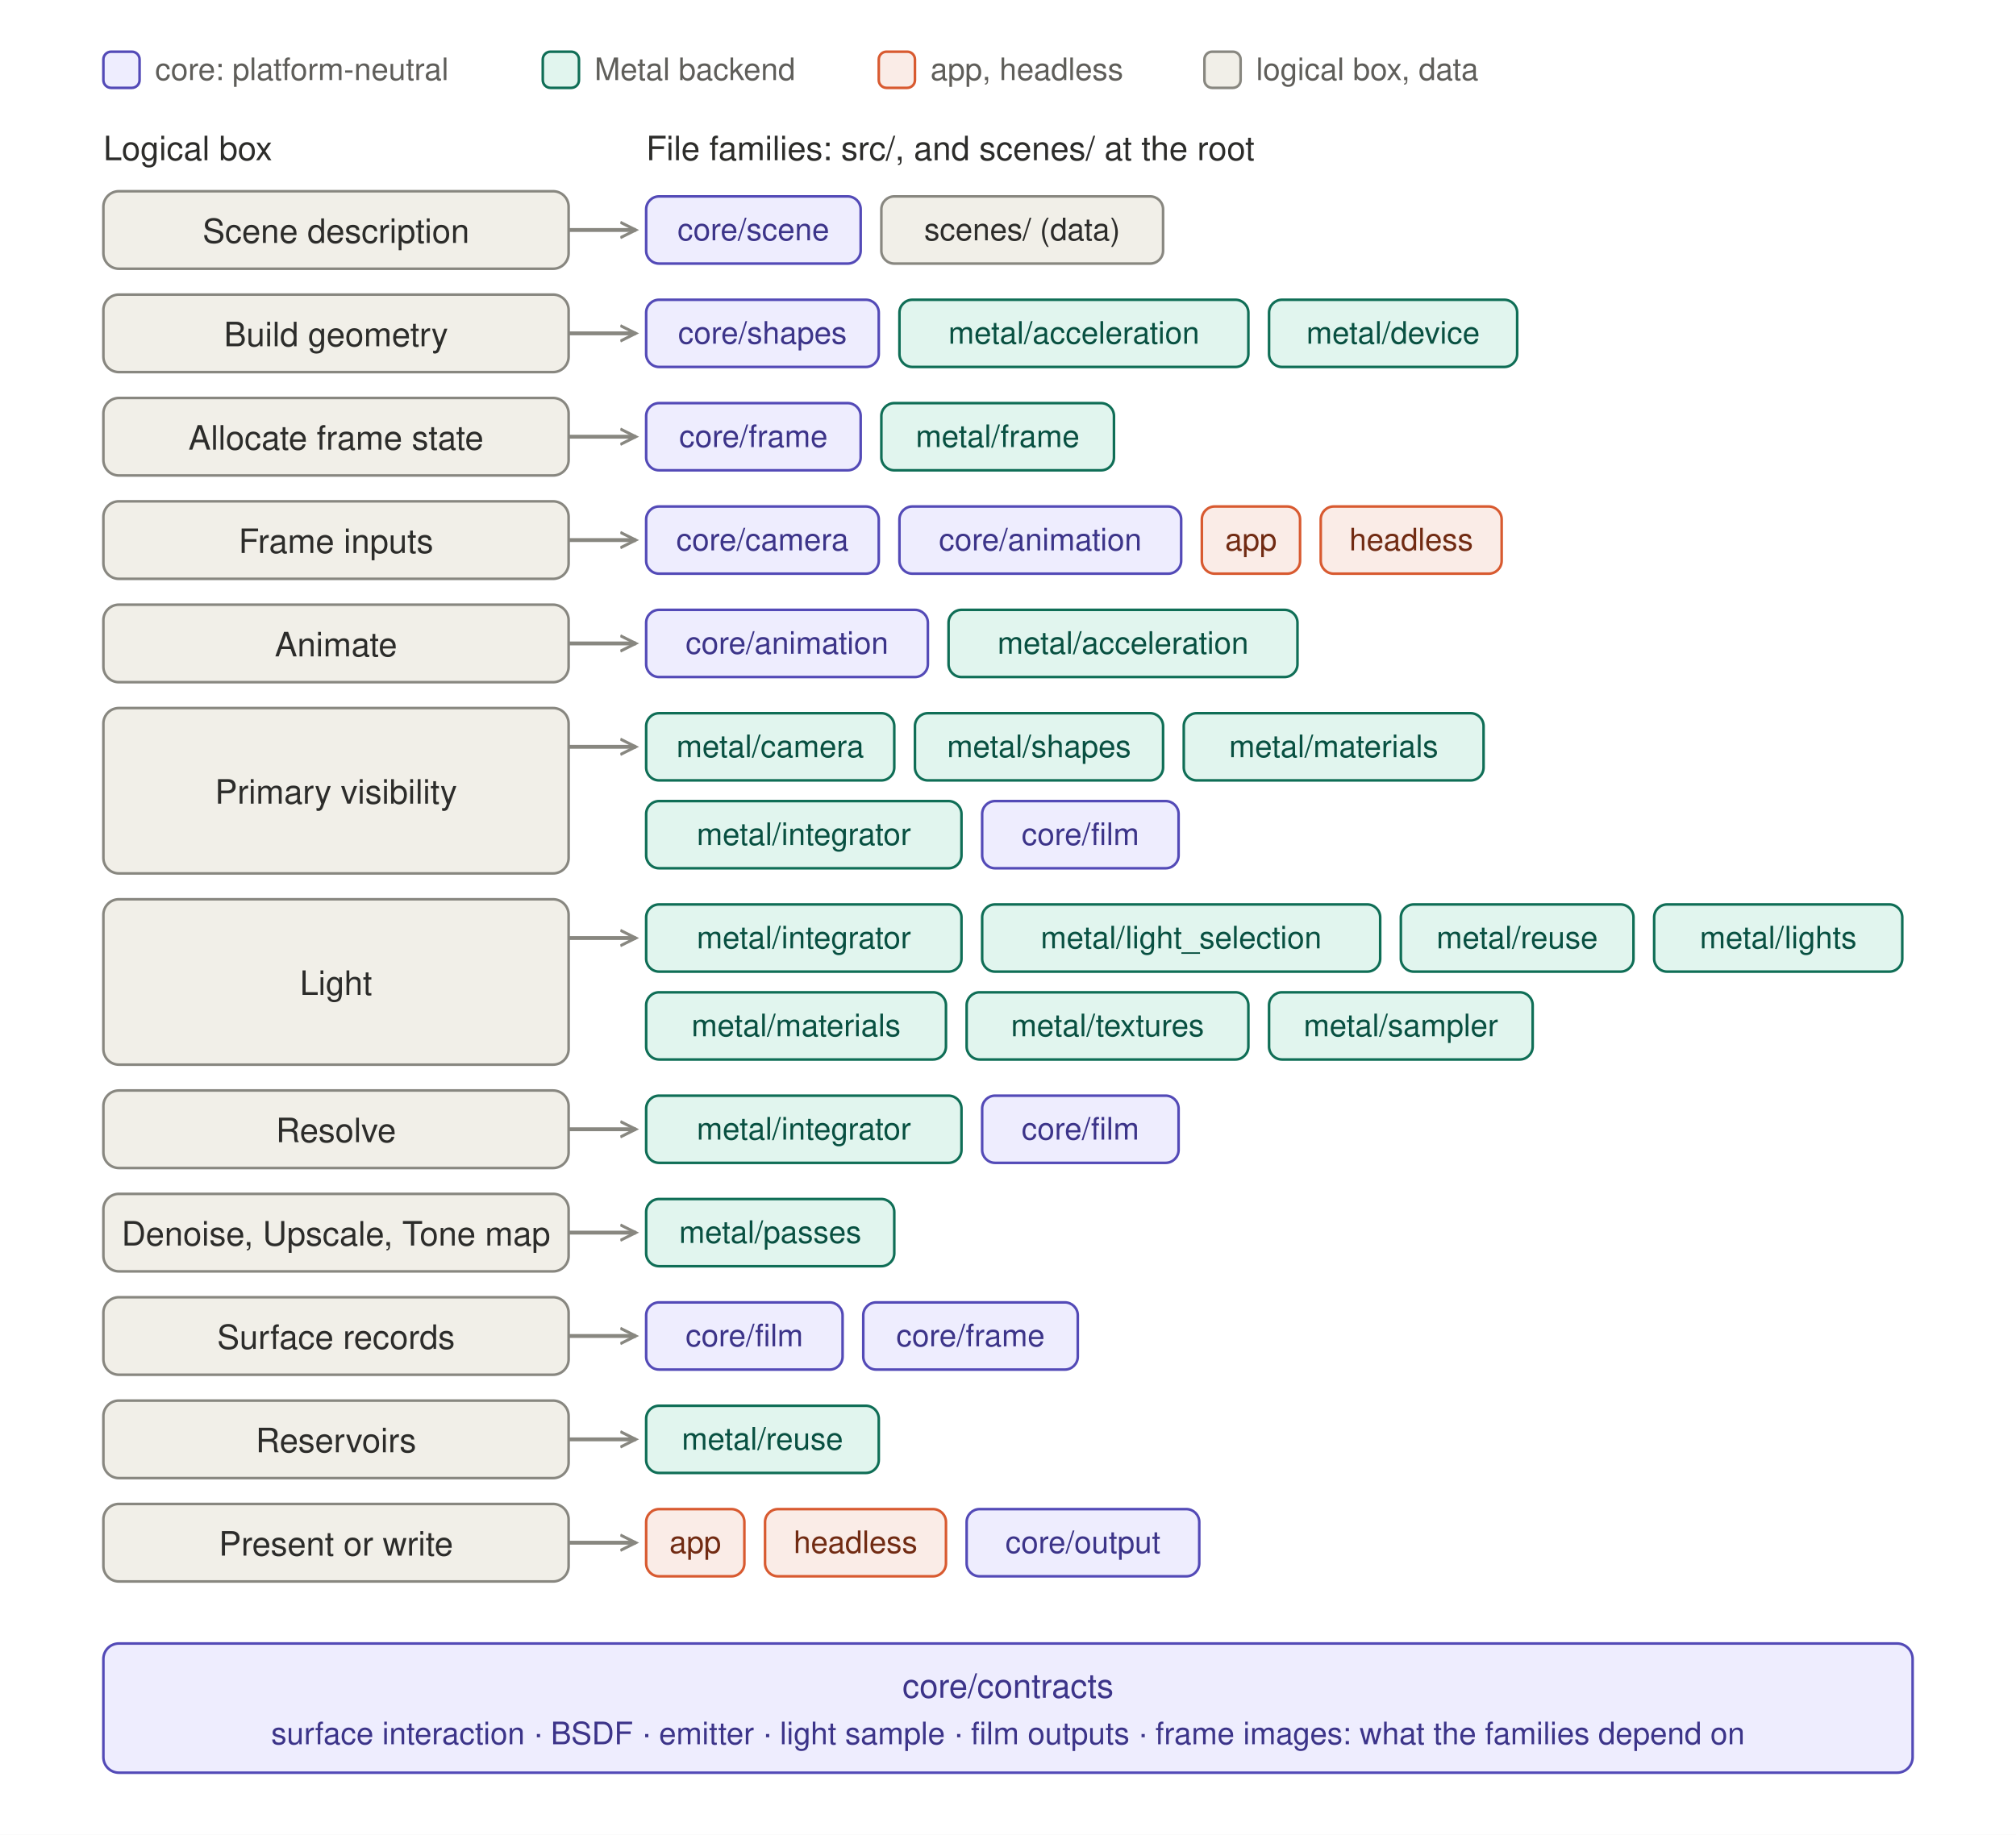
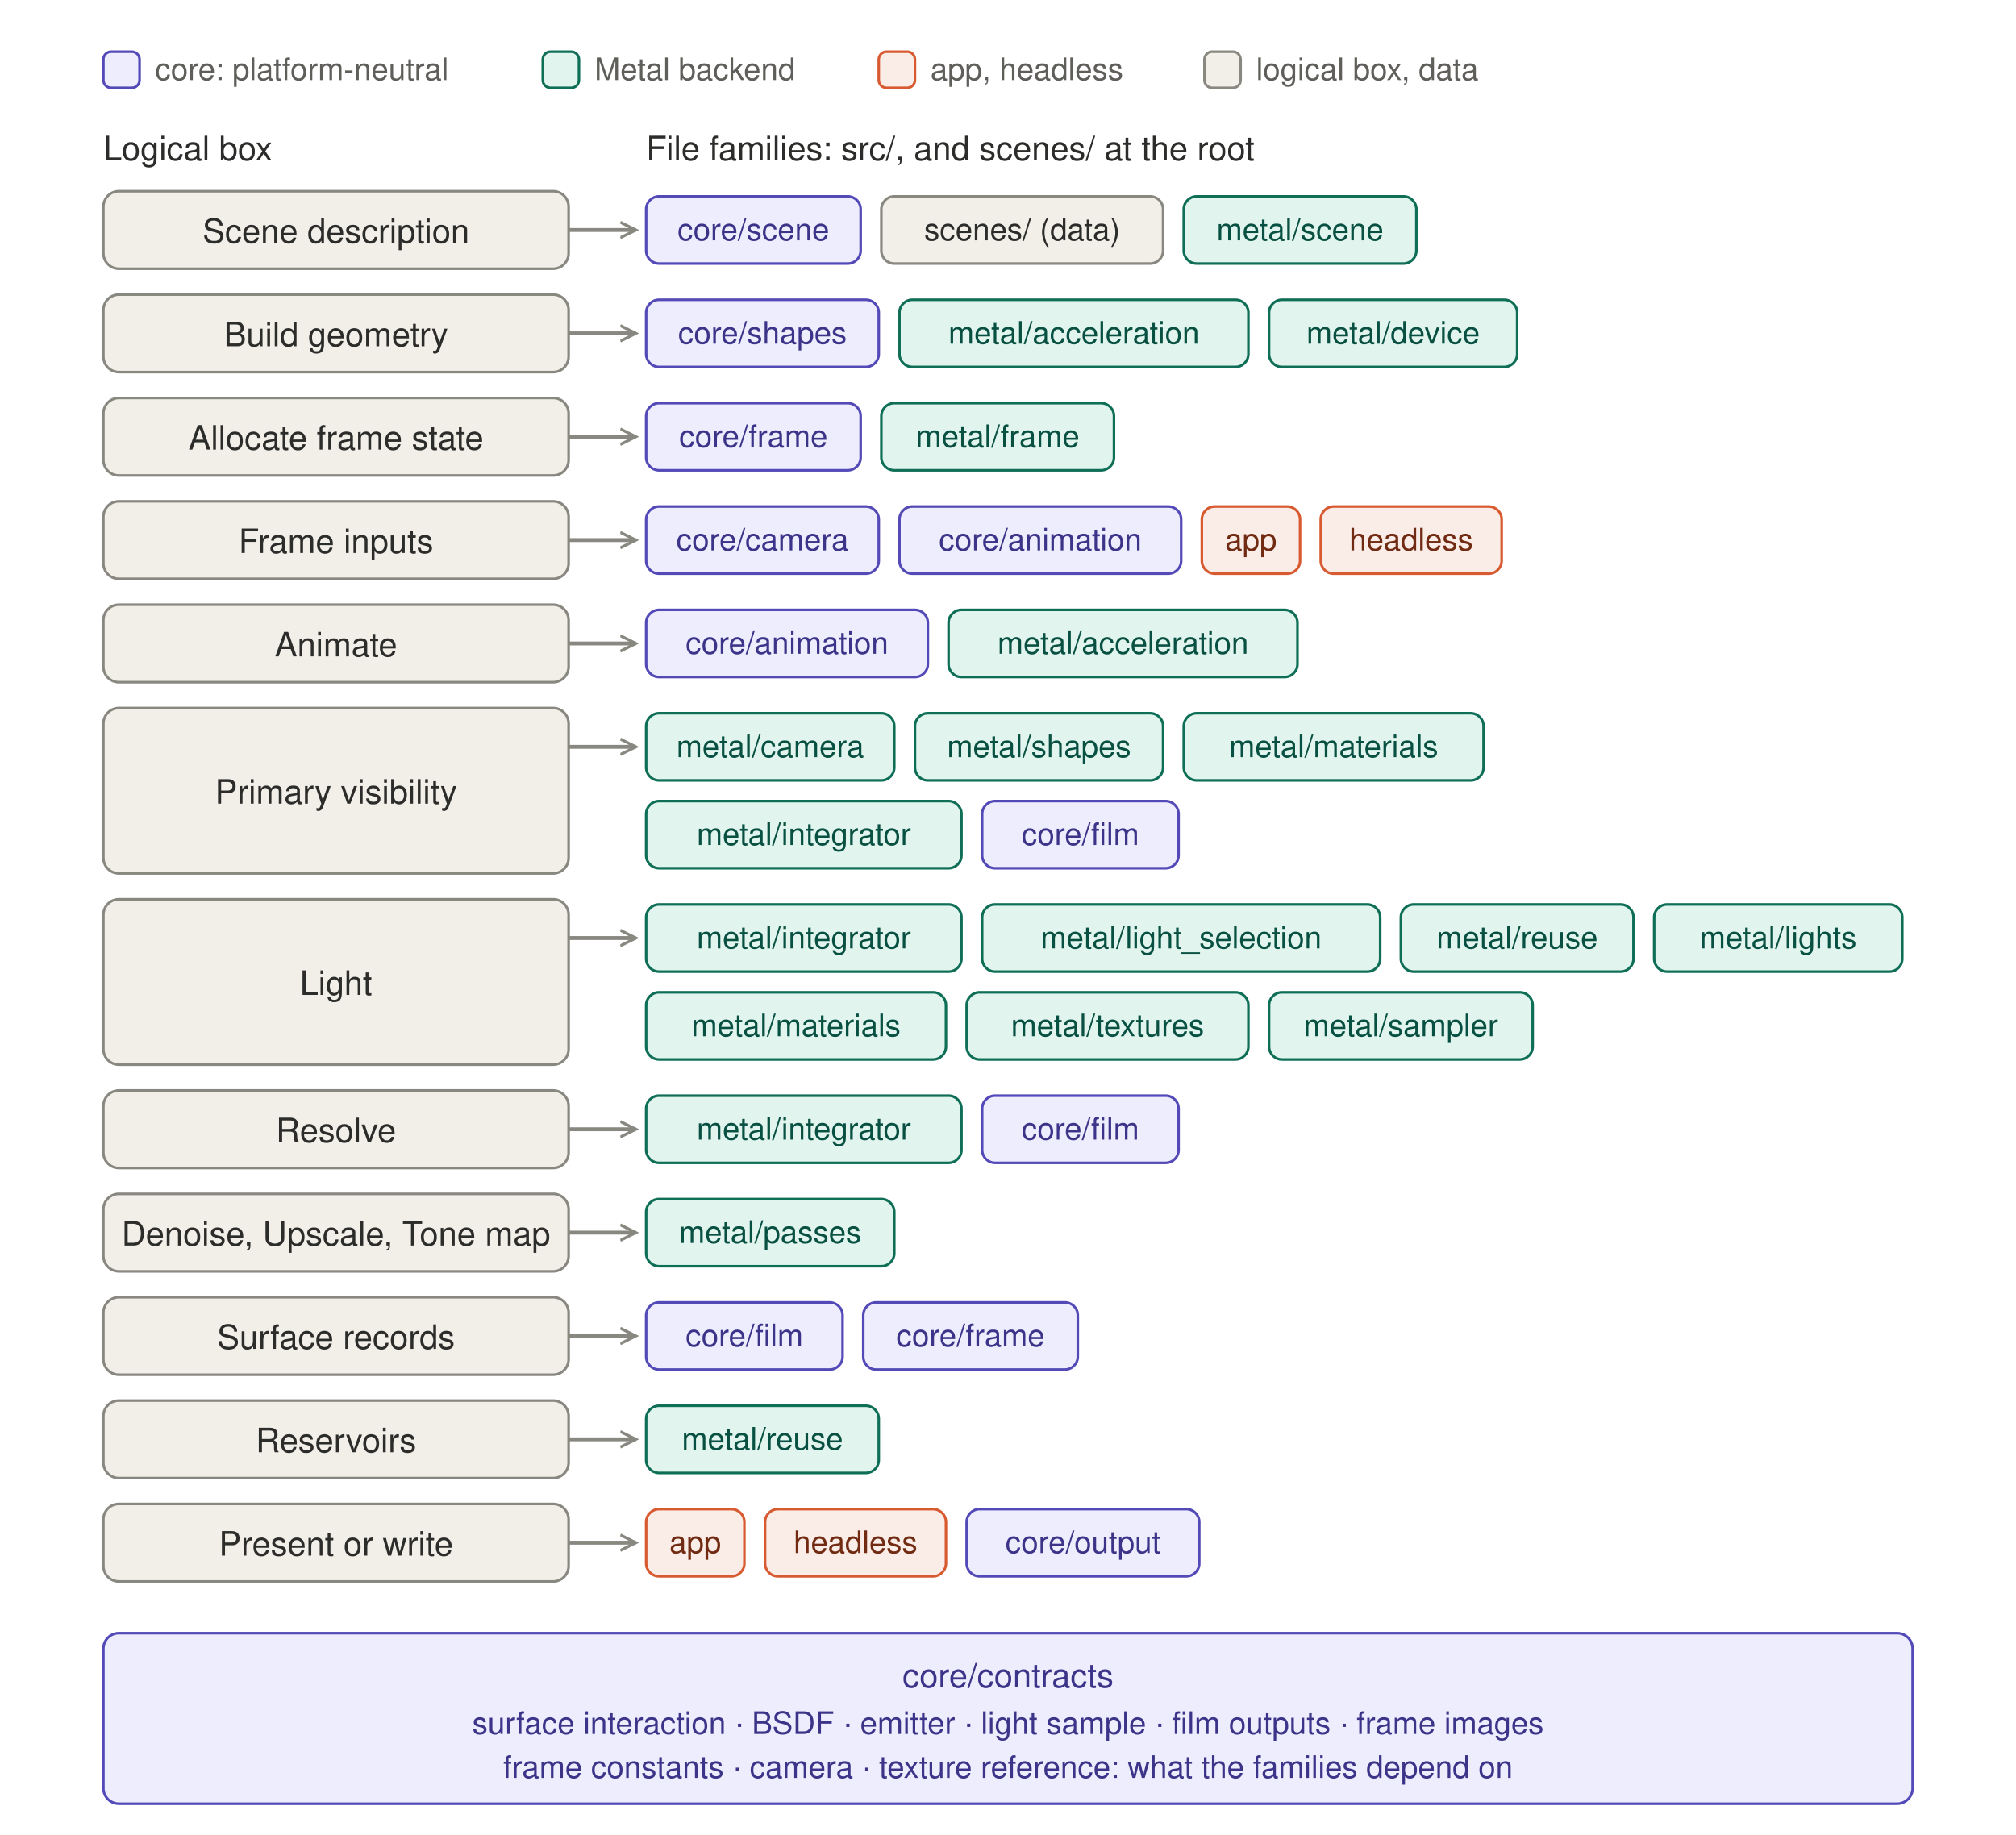
<svg xmlns="http://www.w3.org/2000/svg" width="780" height="710" viewBox="0 0 780 710" role="img">
  <style>
  .bg { fill: #FFFFFF; }
  .th { font: 500 13px -apple-system, BlinkMacSystemFont, "Segoe UI", Helvetica, Arial, sans-serif; fill: #2C2C2A; }
  .ts { font: 400 12px -apple-system, BlinkMacSystemFont, "Segoe UI", Helvetica, Arial, sans-serif; fill: #5F5E5A; }
  rect { stroke-width: 1; }
  .gray rect   { fill: #F1EFE8; stroke: #888780; } .gray text   { fill: #2C2C2A; }
  .teal rect   { fill: #E1F5EE; stroke: #0F6E56; } .teal text   { fill: #085041; }
  .purple rect { fill: #EEEDFE; stroke: #534AB7; } .purple text { fill: #3C3489; }
  .coral rect  { fill: #FAECE7; stroke: #D85A30; } .coral text  { fill: #712B13; }
  .arr { stroke: #888780; stroke-width: 1.5; fill: none; }
</style>
  <defs>
    <marker id="a" viewBox="0 0 10 10" refX="8" refY="5" markerWidth="5" markerHeight="5" orient="auto-start-reverse">
      <path d="M 0 1 L 8 5 L 0 9" fill="none" stroke="#888780" stroke-width="1.5" />
    </marker>
  </defs>
  <rect class="bg" x="0" y="0" width="780" height="710" />
  <g class="purple">
    <rect x="40" y="20" width="14" height="14" rx="3" />
  </g>
  <text class="ts" x="60" y="31">core: platform-neutral</text>
  <g class="teal">
    <rect x="210" y="20" width="14" height="14" rx="3" />
  </g>
  <text class="ts" x="230" y="31">Metal backend</text>
  <g class="coral">
    <rect x="340" y="20" width="14" height="14" rx="3" />
  </g>
  <text class="ts" x="360" y="31">app, headless</text>
  <g class="gray">
    <rect x="466" y="20" width="14" height="14" rx="3" />
  </g>
  <text class="ts" x="486" y="31">logical box, data</text>
  <text class="th" x="40" y="62">Logical box</text>
  <text class="th" x="250" y="62">File families: src/, and scenes/ at the root</text>
  <g class="gray">
    <rect x="40" y="74" width="180" height="30" rx="6" />
    <text class="th" x="130.0" y="94.0" text-anchor="middle">Scene description</text>
  </g>
  <line class="arr" x1="220" y1="89" x2="246" y2="89" marker-end="url(#a)" />
  <g class="purple">
    <rect x="250" y="76" width="83" height="26" rx="5" />
    <text class="ts" x="291.5" y="93" text-anchor="middle">core/scene</text>
  </g>
  <g class="gray">
    <rect x="341" y="76" width="109" height="26" rx="5" />
    <text class="ts" x="395.5" y="93" text-anchor="middle">scenes/ (data)</text>
  </g>
+   <g class="teal">
+     <rect x="458" y="76" width="90" height="26" rx="5" />
+     <text class="ts" x="503.0" y="93" text-anchor="middle">metal/scene</text>
+   </g>
  <g class="gray">
    <rect x="40" y="114" width="180" height="30" rx="6" />
    <text class="th" x="130.0" y="134.0" text-anchor="middle">Build geometry</text>
  </g>
  <line class="arr" x1="220" y1="129" x2="246" y2="129" marker-end="url(#a)" />
  <g class="purple">
    <rect x="250" y="116" width="90" height="26" rx="5" />
    <text class="ts" x="295.0" y="133" text-anchor="middle">core/shapes</text>
  </g>
  <g class="teal">
    <rect x="348" y="116" width="135" height="26" rx="5" />
    <text class="ts" x="415.5" y="133" text-anchor="middle">metal/acceleration</text>
  </g>
  <g class="teal">
    <rect x="491" y="116" width="96" height="26" rx="5" />
    <text class="ts" x="539.0" y="133" text-anchor="middle">metal/device</text>
  </g>
  <g class="gray">
    <rect x="40" y="154" width="180" height="30" rx="6" />
    <text class="th" x="130.0" y="174.0" text-anchor="middle">Allocate frame state</text>
  </g>
  <line class="arr" x1="220" y1="169" x2="246" y2="169" marker-end="url(#a)" />
  <g class="purple">
    <rect x="250" y="156" width="83" height="26" rx="5" />
    <text class="ts" x="291.5" y="173" text-anchor="middle">core/frame</text>
  </g>
  <g class="teal">
    <rect x="341" y="156" width="90" height="26" rx="5" />
    <text class="ts" x="386.0" y="173" text-anchor="middle">metal/frame</text>
  </g>
  <g class="gray">
    <rect x="40" y="194" width="180" height="30" rx="6" />
    <text class="th" x="130.0" y="214.0" text-anchor="middle">Frame inputs</text>
  </g>
  <line class="arr" x1="220" y1="209" x2="246" y2="209" marker-end="url(#a)" />
  <g class="purple">
    <rect x="250" y="196" width="90" height="26" rx="5" />
    <text class="ts" x="295.0" y="213" text-anchor="middle">core/camera</text>
  </g>
  <g class="purple">
    <rect x="348" y="196" width="109" height="26" rx="5" />
    <text class="ts" x="402.5" y="213" text-anchor="middle">core/animation</text>
  </g>
  <g class="coral">
    <rect x="465" y="196" width="38" height="26" rx="5" />
    <text class="ts" x="484.0" y="213" text-anchor="middle">app</text>
  </g>
  <g class="coral">
    <rect x="511" y="196" width="70" height="26" rx="5" />
    <text class="ts" x="546.0" y="213" text-anchor="middle">headless</text>
  </g>
  <g class="gray">
    <rect x="40" y="234" width="180" height="30" rx="6" />
    <text class="th" x="130.0" y="254.0" text-anchor="middle">Animate</text>
  </g>
  <line class="arr" x1="220" y1="249" x2="246" y2="249" marker-end="url(#a)" />
  <g class="purple">
    <rect x="250" y="236" width="109" height="26" rx="5" />
    <text class="ts" x="304.5" y="253" text-anchor="middle">core/animation</text>
  </g>
  <g class="teal">
    <rect x="367" y="236" width="135" height="26" rx="5" />
    <text class="ts" x="434.5" y="253" text-anchor="middle">metal/acceleration</text>
  </g>
  <g class="gray">
    <rect x="40" y="274" width="180" height="64" rx="6" />
    <text class="th" x="130.0" y="311.0" text-anchor="middle">Primary visibility</text>
  </g>
  <line class="arr" x1="220" y1="289" x2="246" y2="289" marker-end="url(#a)" />
  <g class="teal">
    <rect x="250" y="276" width="96" height="26" rx="5" />
    <text class="ts" x="298.0" y="293" text-anchor="middle">metal/camera</text>
  </g>
  <g class="teal">
    <rect x="354" y="276" width="96" height="26" rx="5" />
    <text class="ts" x="402.0" y="293" text-anchor="middle">metal/shapes</text>
  </g>
  <g class="teal">
    <rect x="458" y="276" width="116" height="26" rx="5" />
    <text class="ts" x="516.0" y="293" text-anchor="middle">metal/materials</text>
  </g>
  <g class="teal">
    <rect x="250" y="310" width="122" height="26" rx="5" />
    <text class="ts" x="311.0" y="327" text-anchor="middle">metal/integrator</text>
  </g>
  <g class="purple">
    <rect x="380" y="310" width="76" height="26" rx="5" />
    <text class="ts" x="418.0" y="327" text-anchor="middle">core/film</text>
  </g>
  <g class="gray">
    <rect x="40" y="348" width="180" height="64" rx="6" />
    <text class="th" x="130.0" y="385.0" text-anchor="middle">Light</text>
  </g>
  <line class="arr" x1="220" y1="363" x2="246" y2="363" marker-end="url(#a)" />
  <g class="teal">
    <rect x="250" y="350" width="122" height="26" rx="5" />
    <text class="ts" x="311.0" y="367" text-anchor="middle">metal/integrator</text>
  </g>
  <g class="teal">
    <rect x="380" y="350" width="154" height="26" rx="5" />
    <text class="ts" x="457.0" y="367" text-anchor="middle">metal/light_selection</text>
  </g>
  <g class="teal">
    <rect x="542" y="350" width="90" height="26" rx="5" />
    <text class="ts" x="587.0" y="367" text-anchor="middle">metal/reuse</text>
  </g>
  <g class="teal">
    <rect x="640" y="350" width="96" height="26" rx="5" />
    <text class="ts" x="688.0" y="367" text-anchor="middle">metal/lights</text>
  </g>
  <g class="teal">
    <rect x="250" y="384" width="116" height="26" rx="5" />
    <text class="ts" x="308.0" y="401" text-anchor="middle">metal/materials</text>
  </g>
  <g class="teal">
    <rect x="374" y="384" width="109" height="26" rx="5" />
    <text class="ts" x="428.5" y="401" text-anchor="middle">metal/textures</text>
  </g>
  <g class="teal">
    <rect x="491" y="384" width="102" height="26" rx="5" />
    <text class="ts" x="542.0" y="401" text-anchor="middle">metal/sampler</text>
  </g>
  <g class="gray">
    <rect x="40" y="422" width="180" height="30" rx="6" />
    <text class="th" x="130.0" y="442.0" text-anchor="middle">Resolve</text>
  </g>
  <line class="arr" x1="220" y1="437" x2="246" y2="437" marker-end="url(#a)" />
  <g class="teal">
    <rect x="250" y="424" width="122" height="26" rx="5" />
    <text class="ts" x="311.0" y="441" text-anchor="middle">metal/integrator</text>
  </g>
  <g class="purple">
    <rect x="380" y="424" width="76" height="26" rx="5" />
    <text class="ts" x="418.0" y="441" text-anchor="middle">core/film</text>
  </g>
  <g class="gray">
    <rect x="40" y="462" width="180" height="30" rx="6" />
    <text class="th" x="130.0" y="482.0" text-anchor="middle">Denoise, Upscale, Tone map</text>
  </g>
  <line class="arr" x1="220" y1="477" x2="246" y2="477" marker-end="url(#a)" />
  <g class="teal">
    <rect x="250" y="464" width="96" height="26" rx="5" />
    <text class="ts" x="298.0" y="481" text-anchor="middle">metal/passes</text>
  </g>
  <g class="gray">
    <rect x="40" y="502" width="180" height="30" rx="6" />
    <text class="th" x="130.0" y="522.0" text-anchor="middle">Surface records</text>
  </g>
  <line class="arr" x1="220" y1="517" x2="246" y2="517" marker-end="url(#a)" />
  <g class="purple">
    <rect x="250" y="504" width="76" height="26" rx="5" />
    <text class="ts" x="288.0" y="521" text-anchor="middle">core/film</text>
  </g>
  <g class="purple">
    <rect x="334" y="504" width="83" height="26" rx="5" />
    <text class="ts" x="375.5" y="521" text-anchor="middle">core/frame</text>
  </g>
  <g class="gray">
    <rect x="40" y="542" width="180" height="30" rx="6" />
    <text class="th" x="130.0" y="562.0" text-anchor="middle">Reservoirs</text>
  </g>
  <line class="arr" x1="220" y1="557" x2="246" y2="557" marker-end="url(#a)" />
  <g class="teal">
    <rect x="250" y="544" width="90" height="26" rx="5" />
    <text class="ts" x="295.0" y="561" text-anchor="middle">metal/reuse</text>
  </g>
  <g class="gray">
    <rect x="40" y="582" width="180" height="30" rx="6" />
    <text class="th" x="130.0" y="602.0" text-anchor="middle">Present or write</text>
  </g>
  <line class="arr" x1="220" y1="597" x2="246" y2="597" marker-end="url(#a)" />
  <g class="coral">
    <rect x="250" y="584" width="38" height="26" rx="5" />
    <text class="ts" x="269.0" y="601" text-anchor="middle">app</text>
  </g>
  <g class="coral">
    <rect x="296" y="584" width="70" height="26" rx="5" />
    <text class="ts" x="331.0" y="601" text-anchor="middle">headless</text>
  </g>
  <g class="purple">
    <rect x="374" y="584" width="90" height="26" rx="5" />
    <text class="ts" x="419.0" y="601" text-anchor="middle">core/output</text>
  </g>
  <g class="purple">
-     <rect x="40" y="636" width="700" height="50" rx="6" />
-     <text class="th" x="390.0" y="657" text-anchor="middle">core/contracts</text>
-     <text class="ts" x="390.0" y="675" text-anchor="middle">surface interaction · BSDF · emitter · light sample · film outputs · frame images: what the families depend on</text>
+     <rect x="40" y="632" width="700" height="66" rx="6" />
+     <text class="th" x="390.0" y="653" text-anchor="middle">core/contracts</text>
+     <text class="ts" x="390.0" y="671" text-anchor="middle">surface interaction · BSDF · emitter · light sample · film outputs · frame images</text>
+     <text class="ts" x="390.0" y="688" text-anchor="middle">frame constants · camera · texture reference: what the families depend on</text>
  </g>
</svg>
